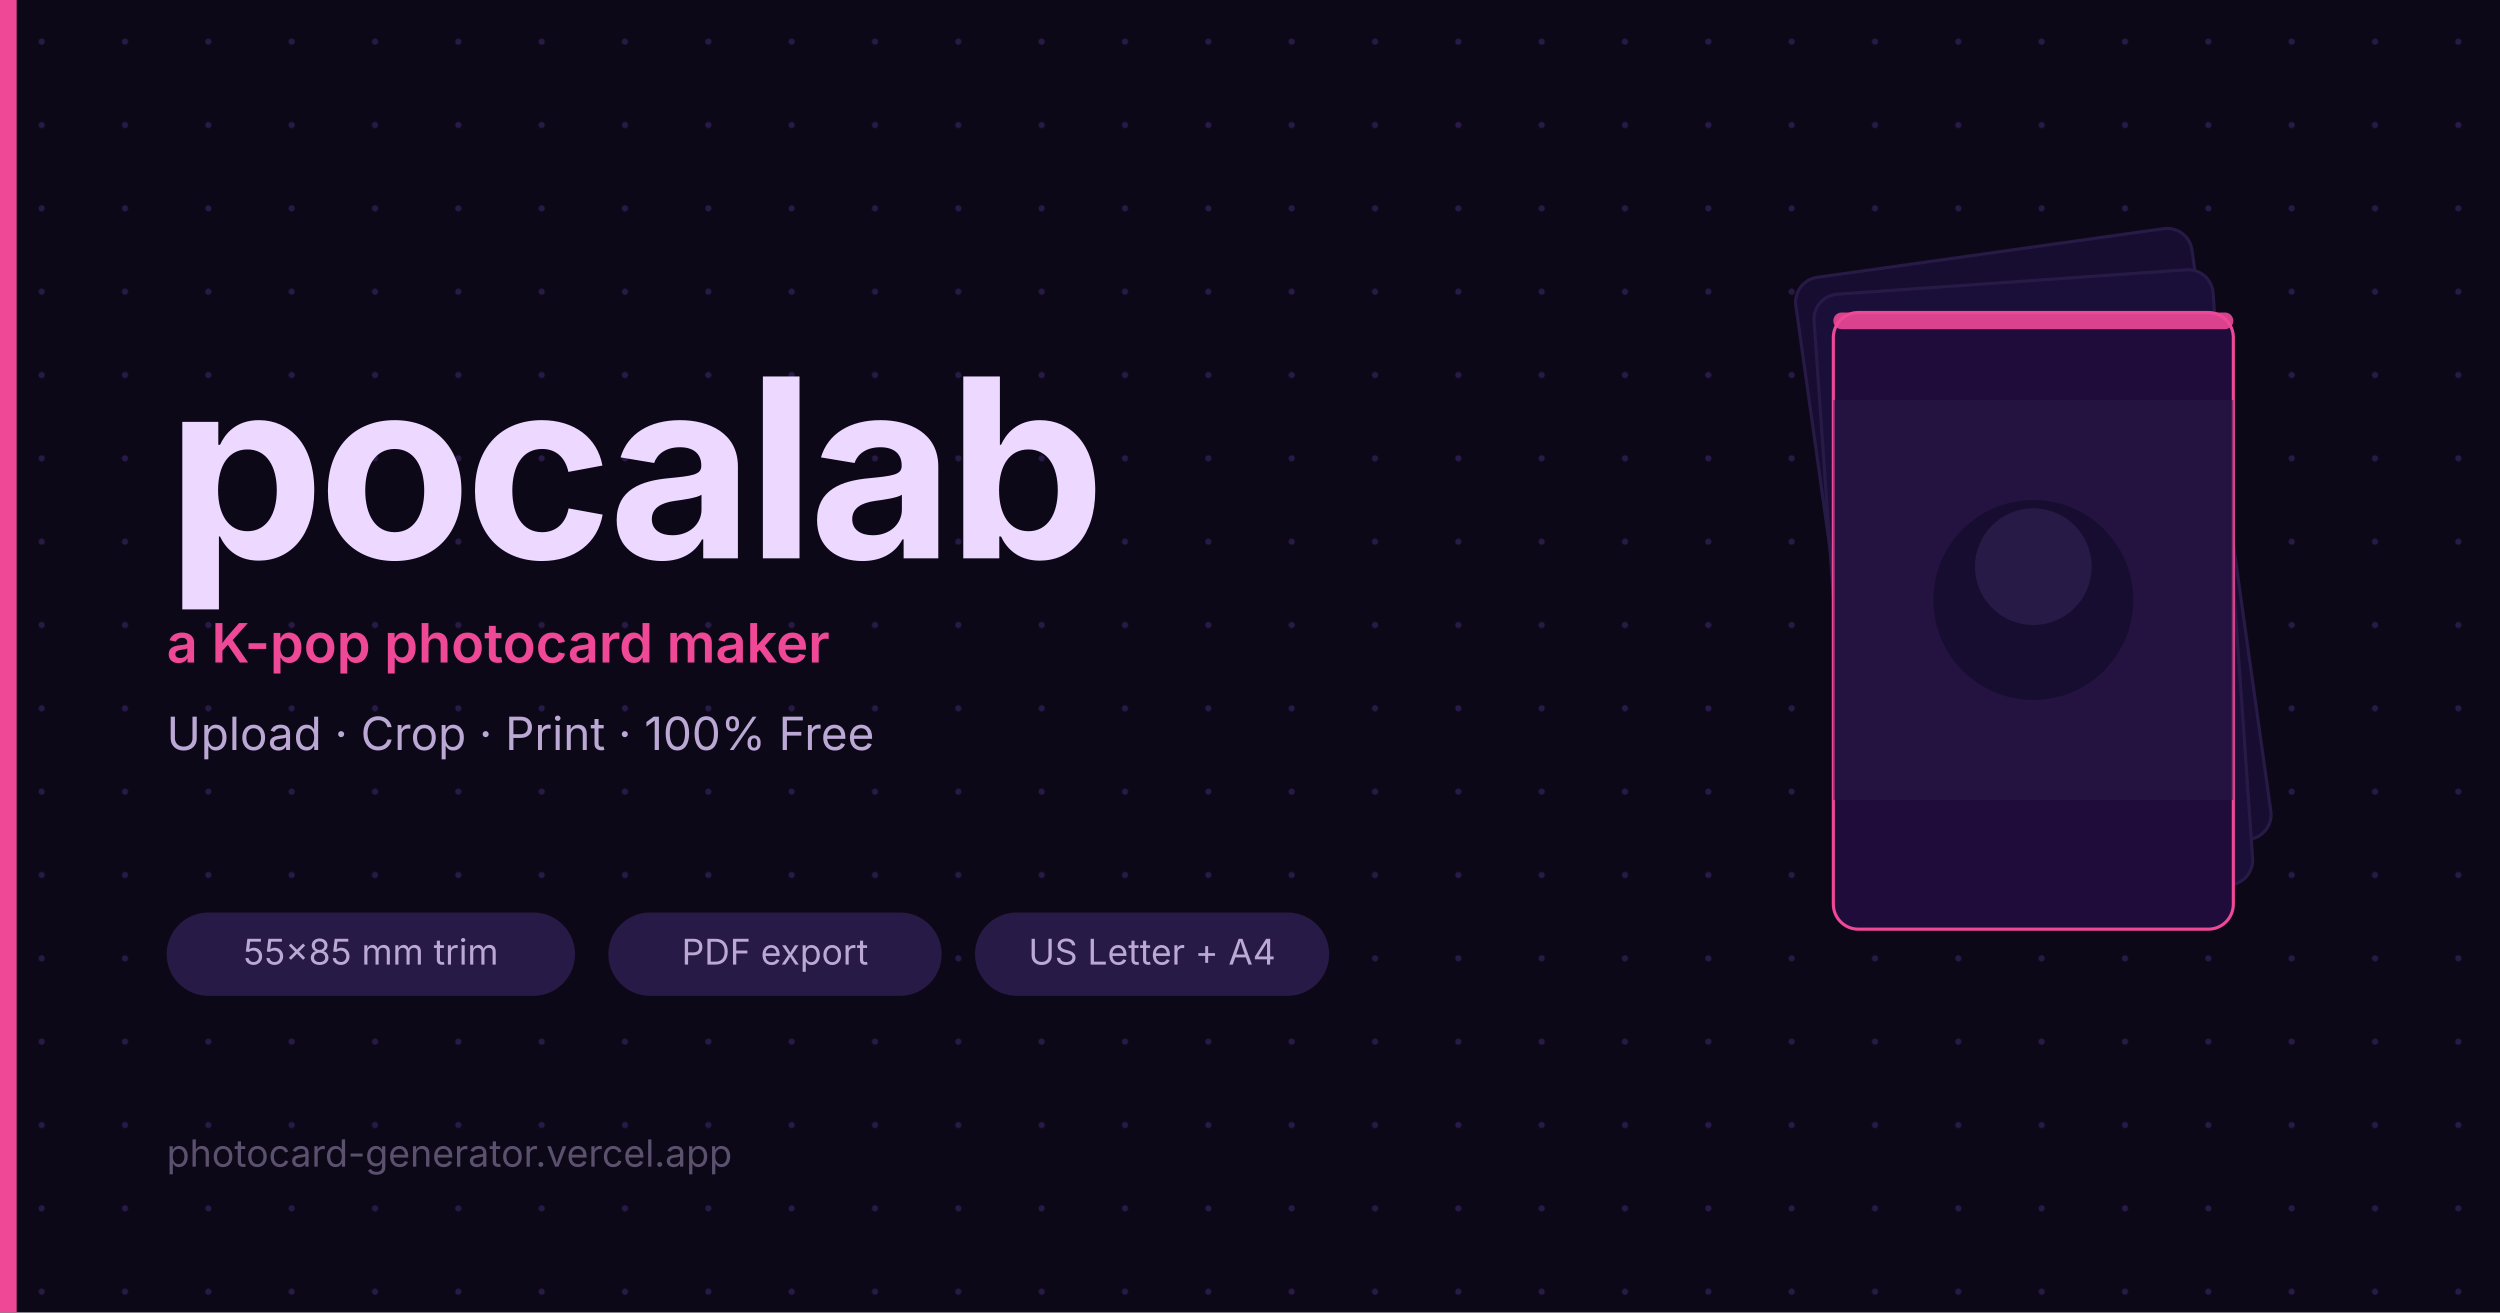
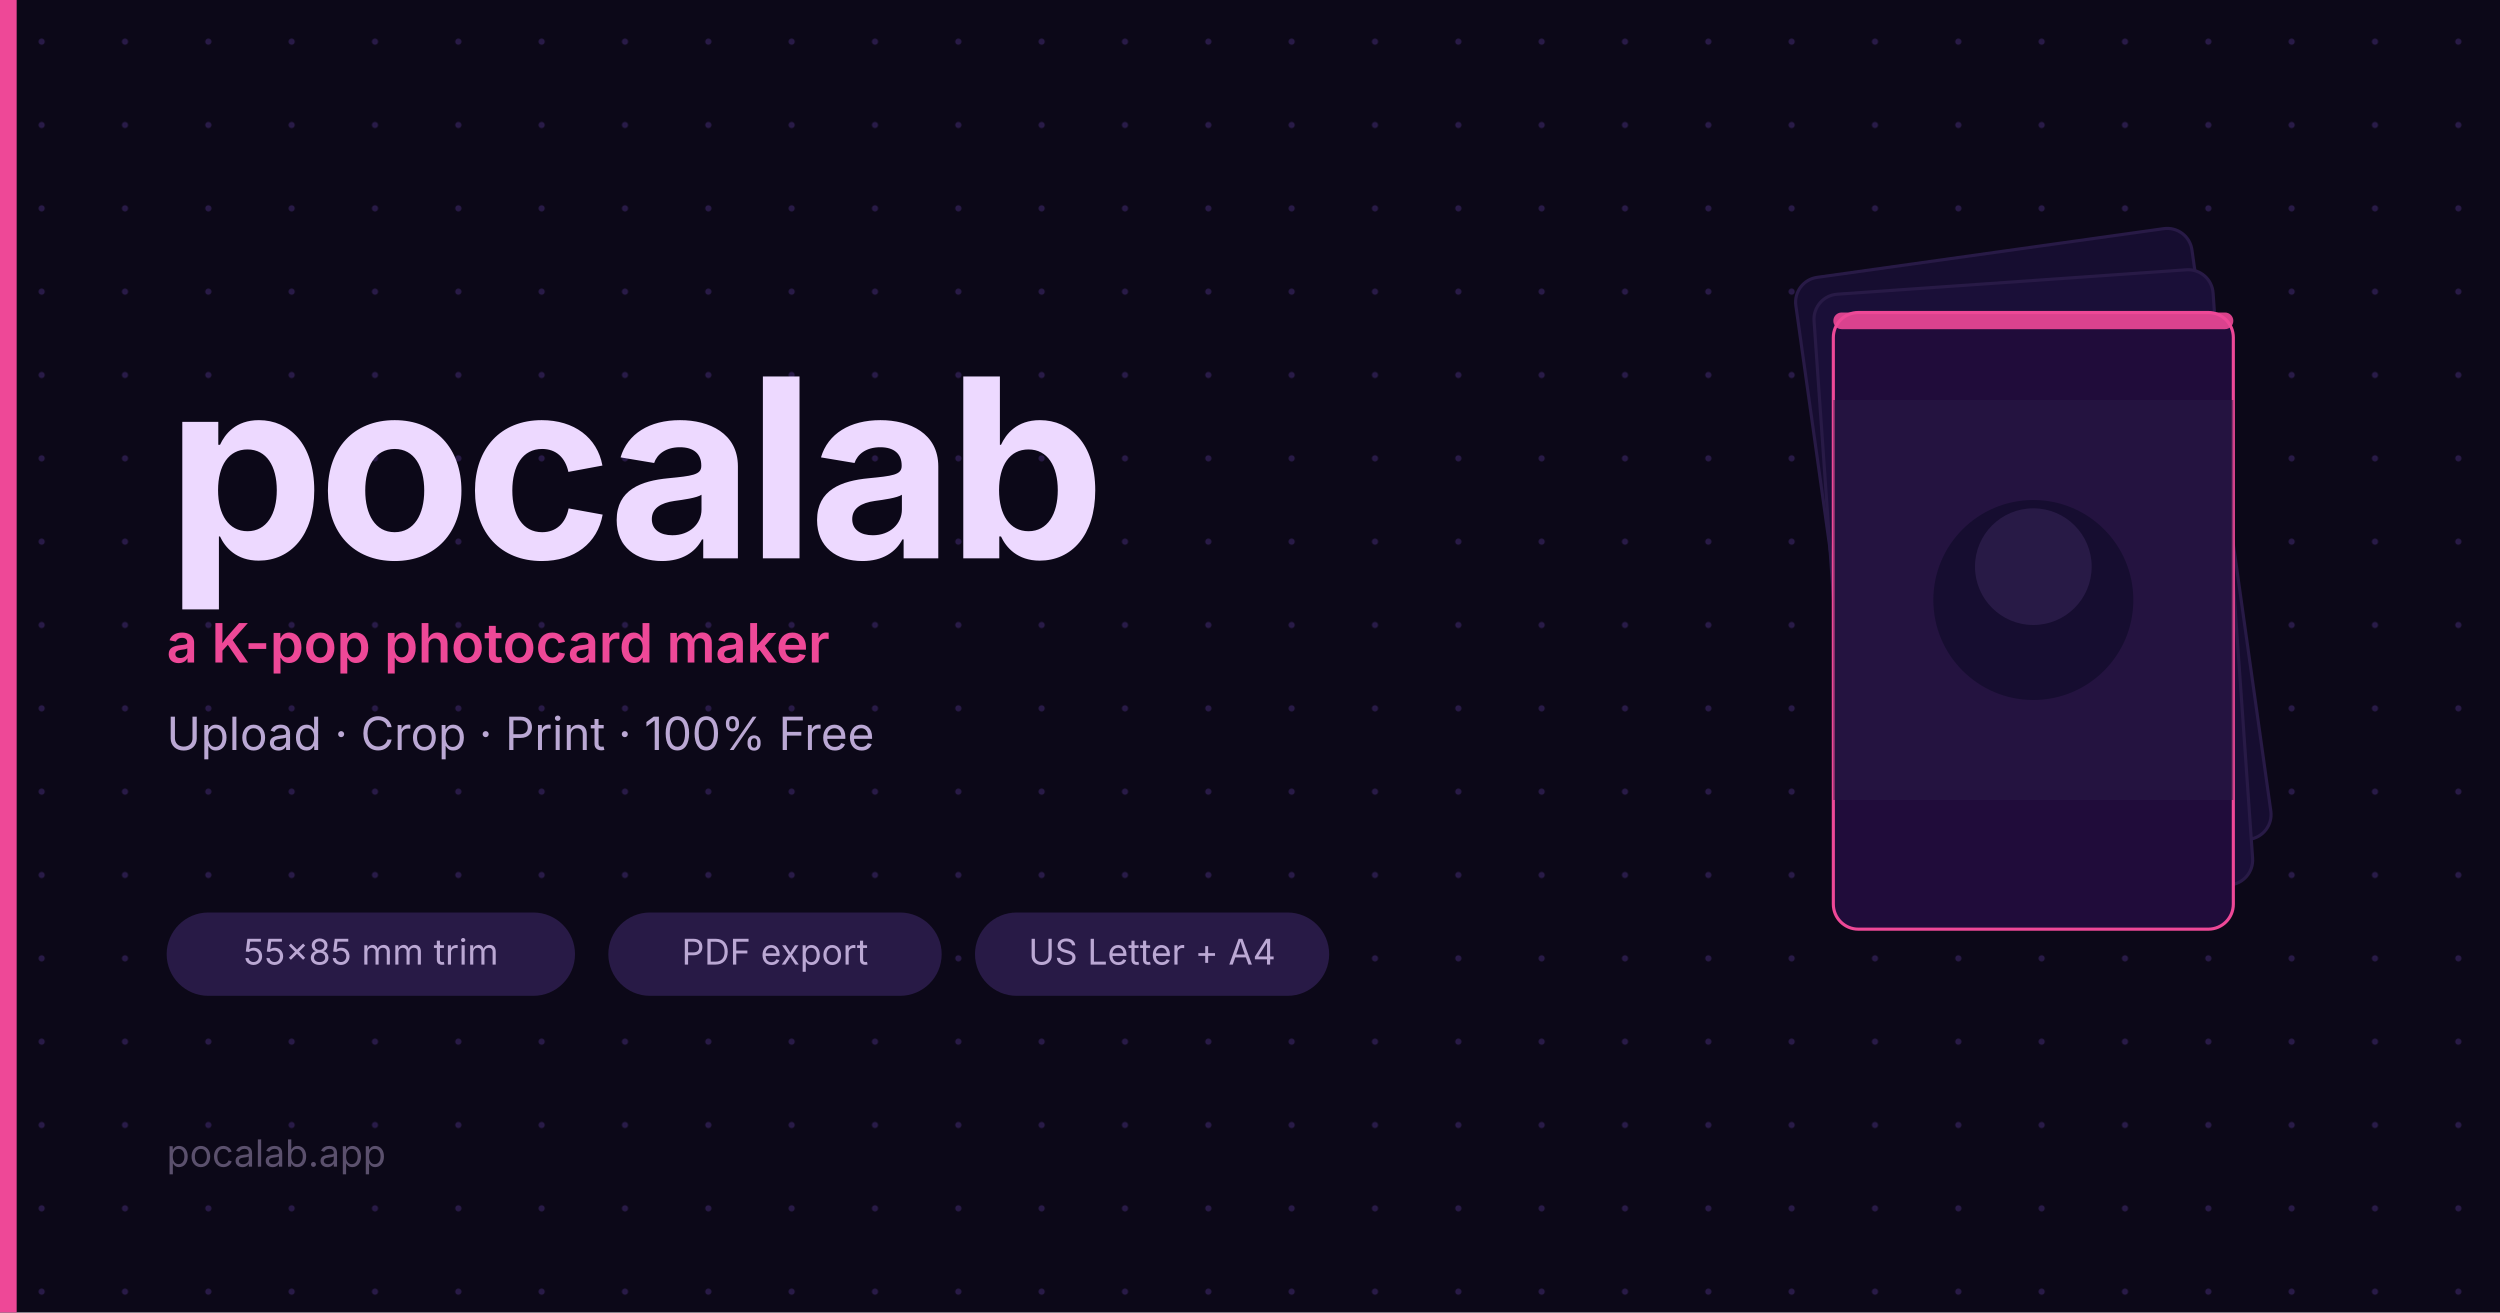
<svg xmlns="http://www.w3.org/2000/svg" width="1200" height="630" viewBox="0 0 1200 630">
  <rect width="1200" height="630" fill="#0C0818" />
  <pattern id="dots" x="0" y="0" width="40" height="40" patternUnits="userSpaceOnUse">
    <circle cx="20" cy="20" r="1.5" fill="#281A46" />
  </pattern>
  <rect width="1200" height="630" fill="url(#dots)" />
  <rect x="0" y="0" width="8" height="630" fill="#EE4897" />
  <rect x="880" y="120" width="192" height="296" rx="12" fill="#160D30" stroke="#281A46" stroke-width="1.5" transform="rotate(-8, 976, 268)" />
  <rect x="880" y="135" width="192" height="296" rx="12" fill="#1A0F38" stroke="#281A46" stroke-width="1.5" transform="rotate(-4, 976, 283)" />
  <rect x="880" y="150" width="192" height="296" rx="12" fill="#200C3A" stroke="#EE4897" stroke-width="1.5" />
  <rect x="880" y="150" width="192" height="8" rx="4" fill="#EE4897" opacity="0.9" />
  <rect x="880" y="192" width="192" height="192" fill="#281A46" opacity="0.5" />
  <ellipse cx="976" cy="288" rx="48" ry="48" fill="#160D30" />
  <ellipse cx="976" cy="272" rx="28" ry="28" fill="#281A46" />
  <text x="80" y="268" font-family="system-ui, -apple-system, sans-serif" font-size="120" font-weight="700" fill="#EDD9FF" letter-spacing="-3">pocalab</text>
  <text x="80" y="318" font-family="system-ui, -apple-system, sans-serif" font-size="26" fill="#EE4897" font-weight="600">a K-pop photocard maker</text>
  <text x="80" y="360" font-family="system-ui, -apple-system, sans-serif" font-size="22" fill="#BBA8D4">Upload · Crop · Print · 100% Free</text>
  <rect x="80" y="438" width="196" height="40" rx="20" fill="#281A46" />
  <text x="178" y="463" font-family="system-ui, -apple-system, sans-serif" font-size="17" fill="#BBA8D4" text-anchor="middle">55×85 mm trim</text>
  <rect x="292" y="438" width="160" height="40" rx="20" fill="#281A46" />
  <text x="372" y="463" font-family="system-ui, -apple-system, sans-serif" font-size="17" fill="#BBA8D4" text-anchor="middle">PDF export</text>
  <rect x="468" y="438" width="170" height="40" rx="20" fill="#281A46" />
  <text x="553" y="463" font-family="system-ui, -apple-system, sans-serif" font-size="17" fill="#BBA8D4" text-anchor="middle">US Letter + A4</text>
-   <text x="80" y="560" font-family="system-ui, -apple-system, sans-serif" font-size="18" fill="#BBA8D4" opacity="0.45">photocard-generator.vercel.app</text>
+   <text x="80" y="560" font-family="system-ui, -apple-system, sans-serif" font-size="18" fill="#BBA8D4" opacity="0.45">pocalab.app</text>
</svg>
